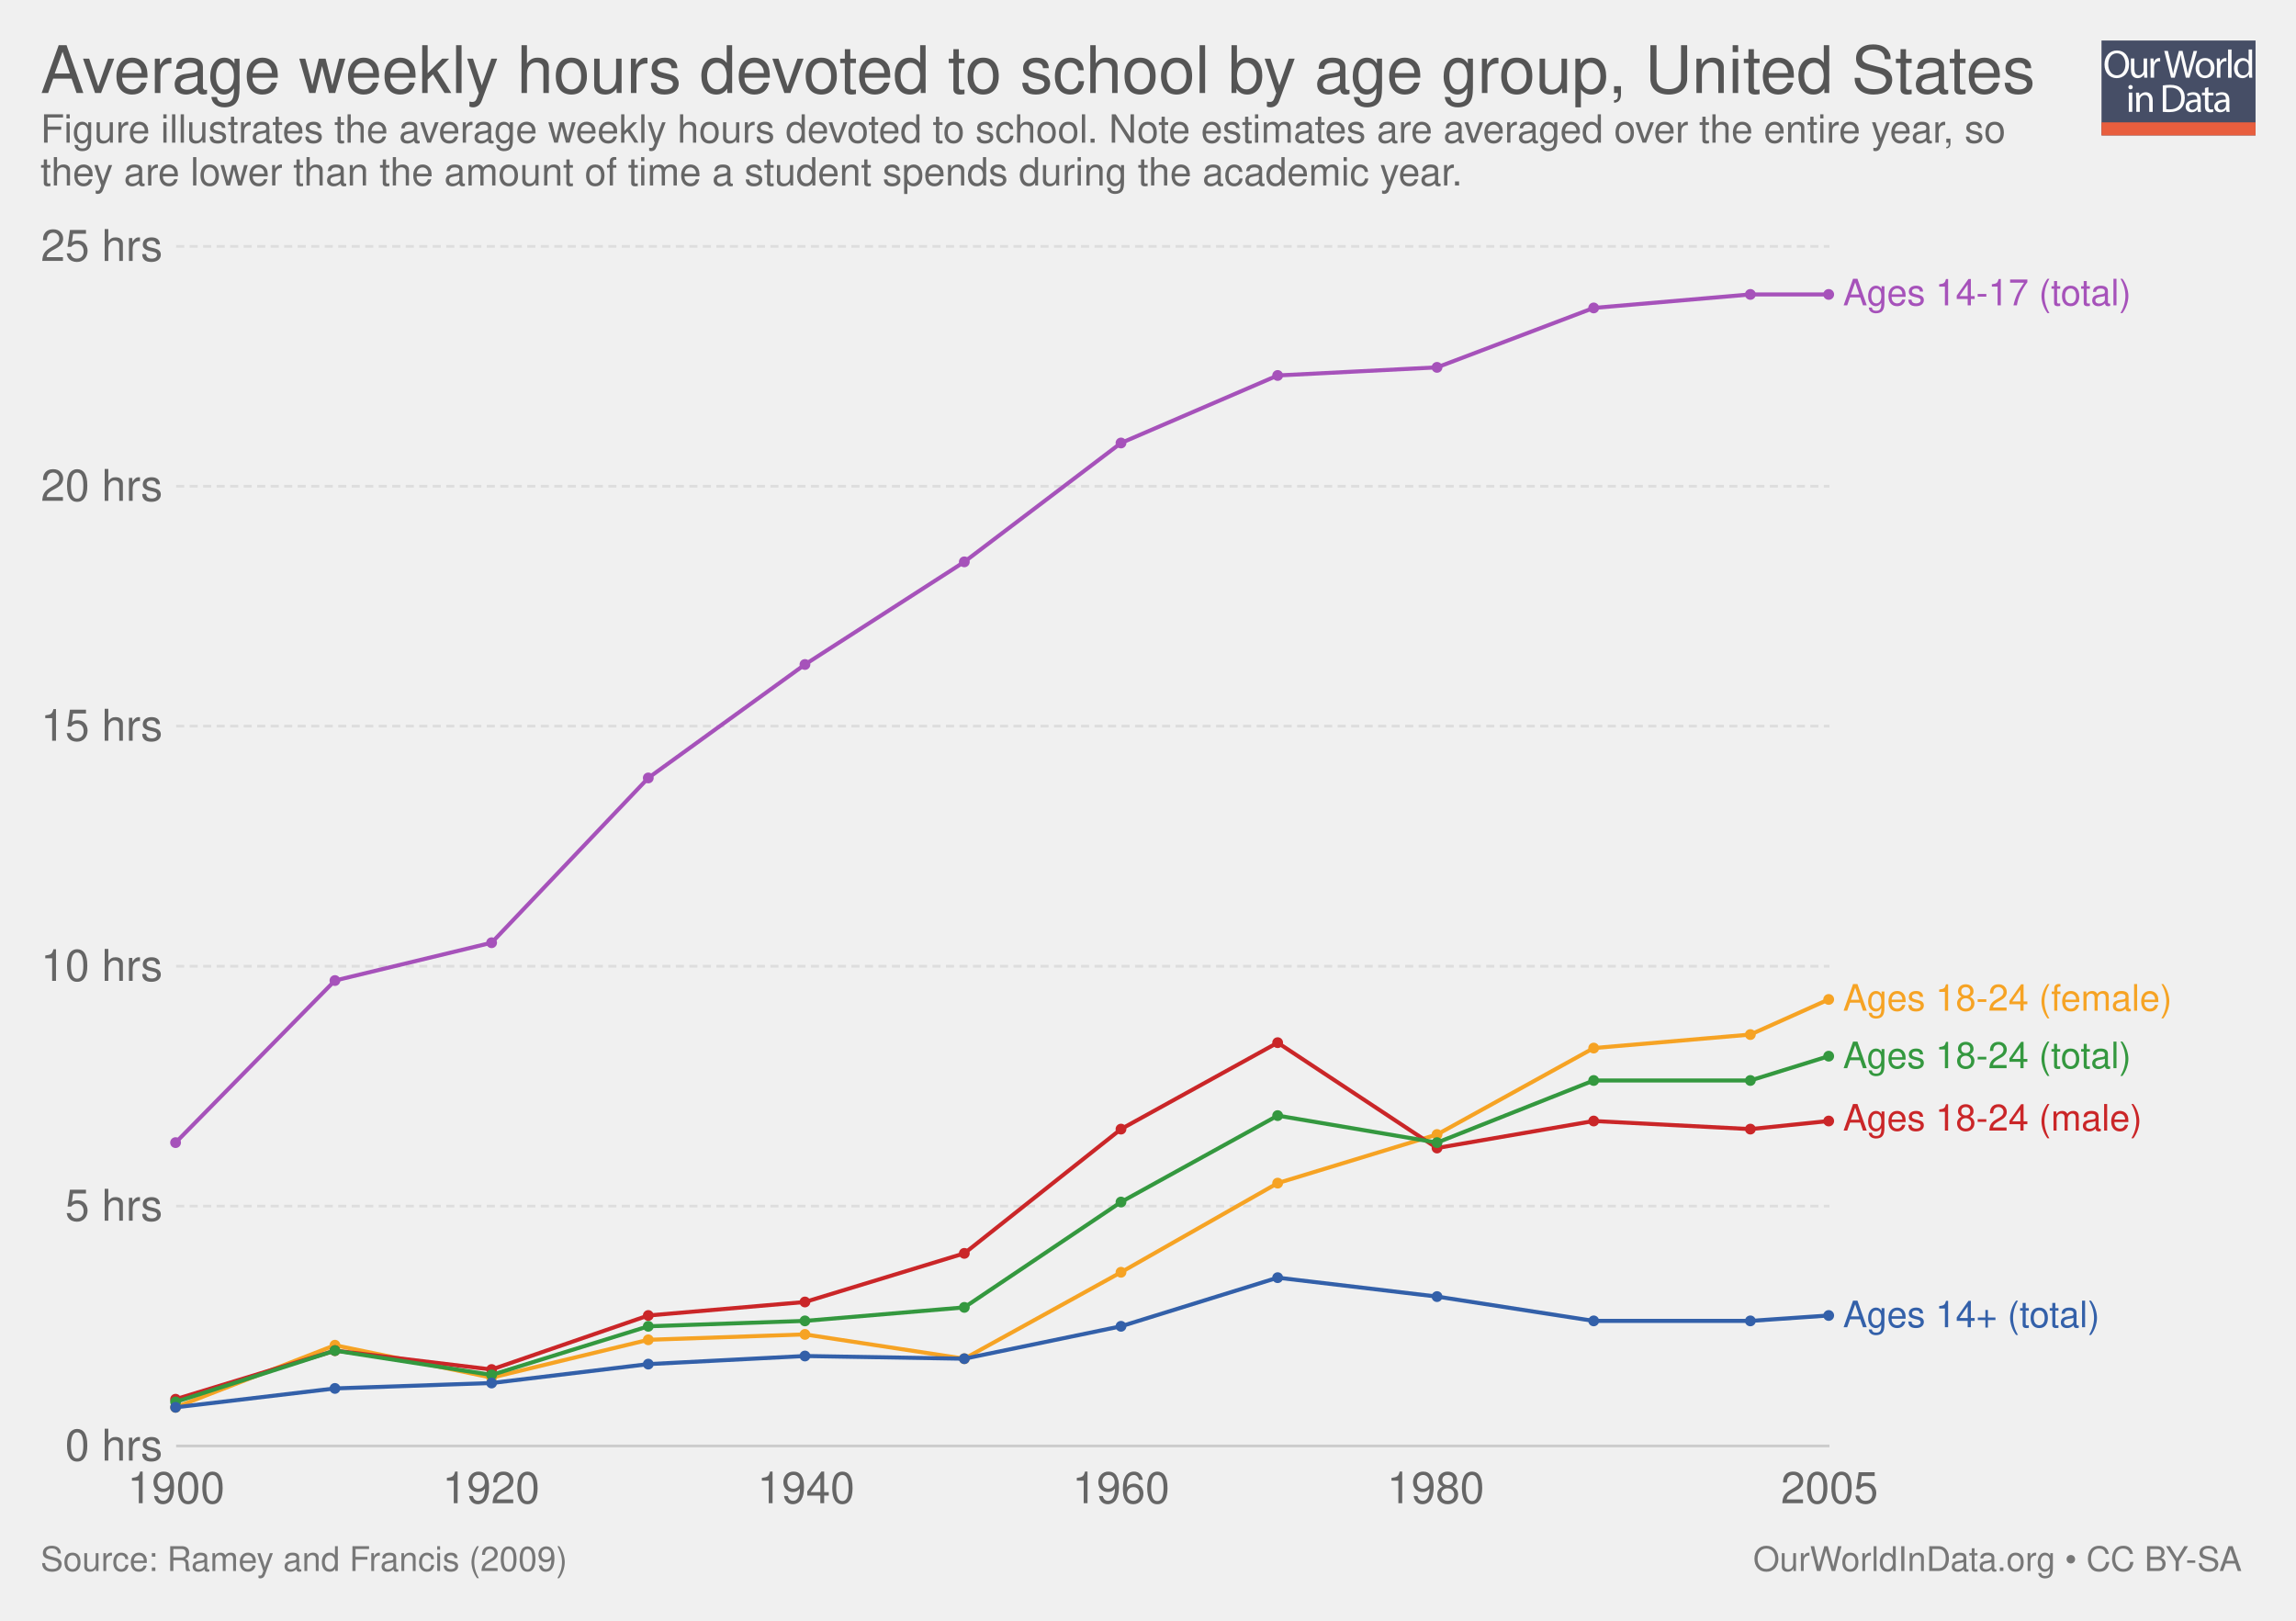
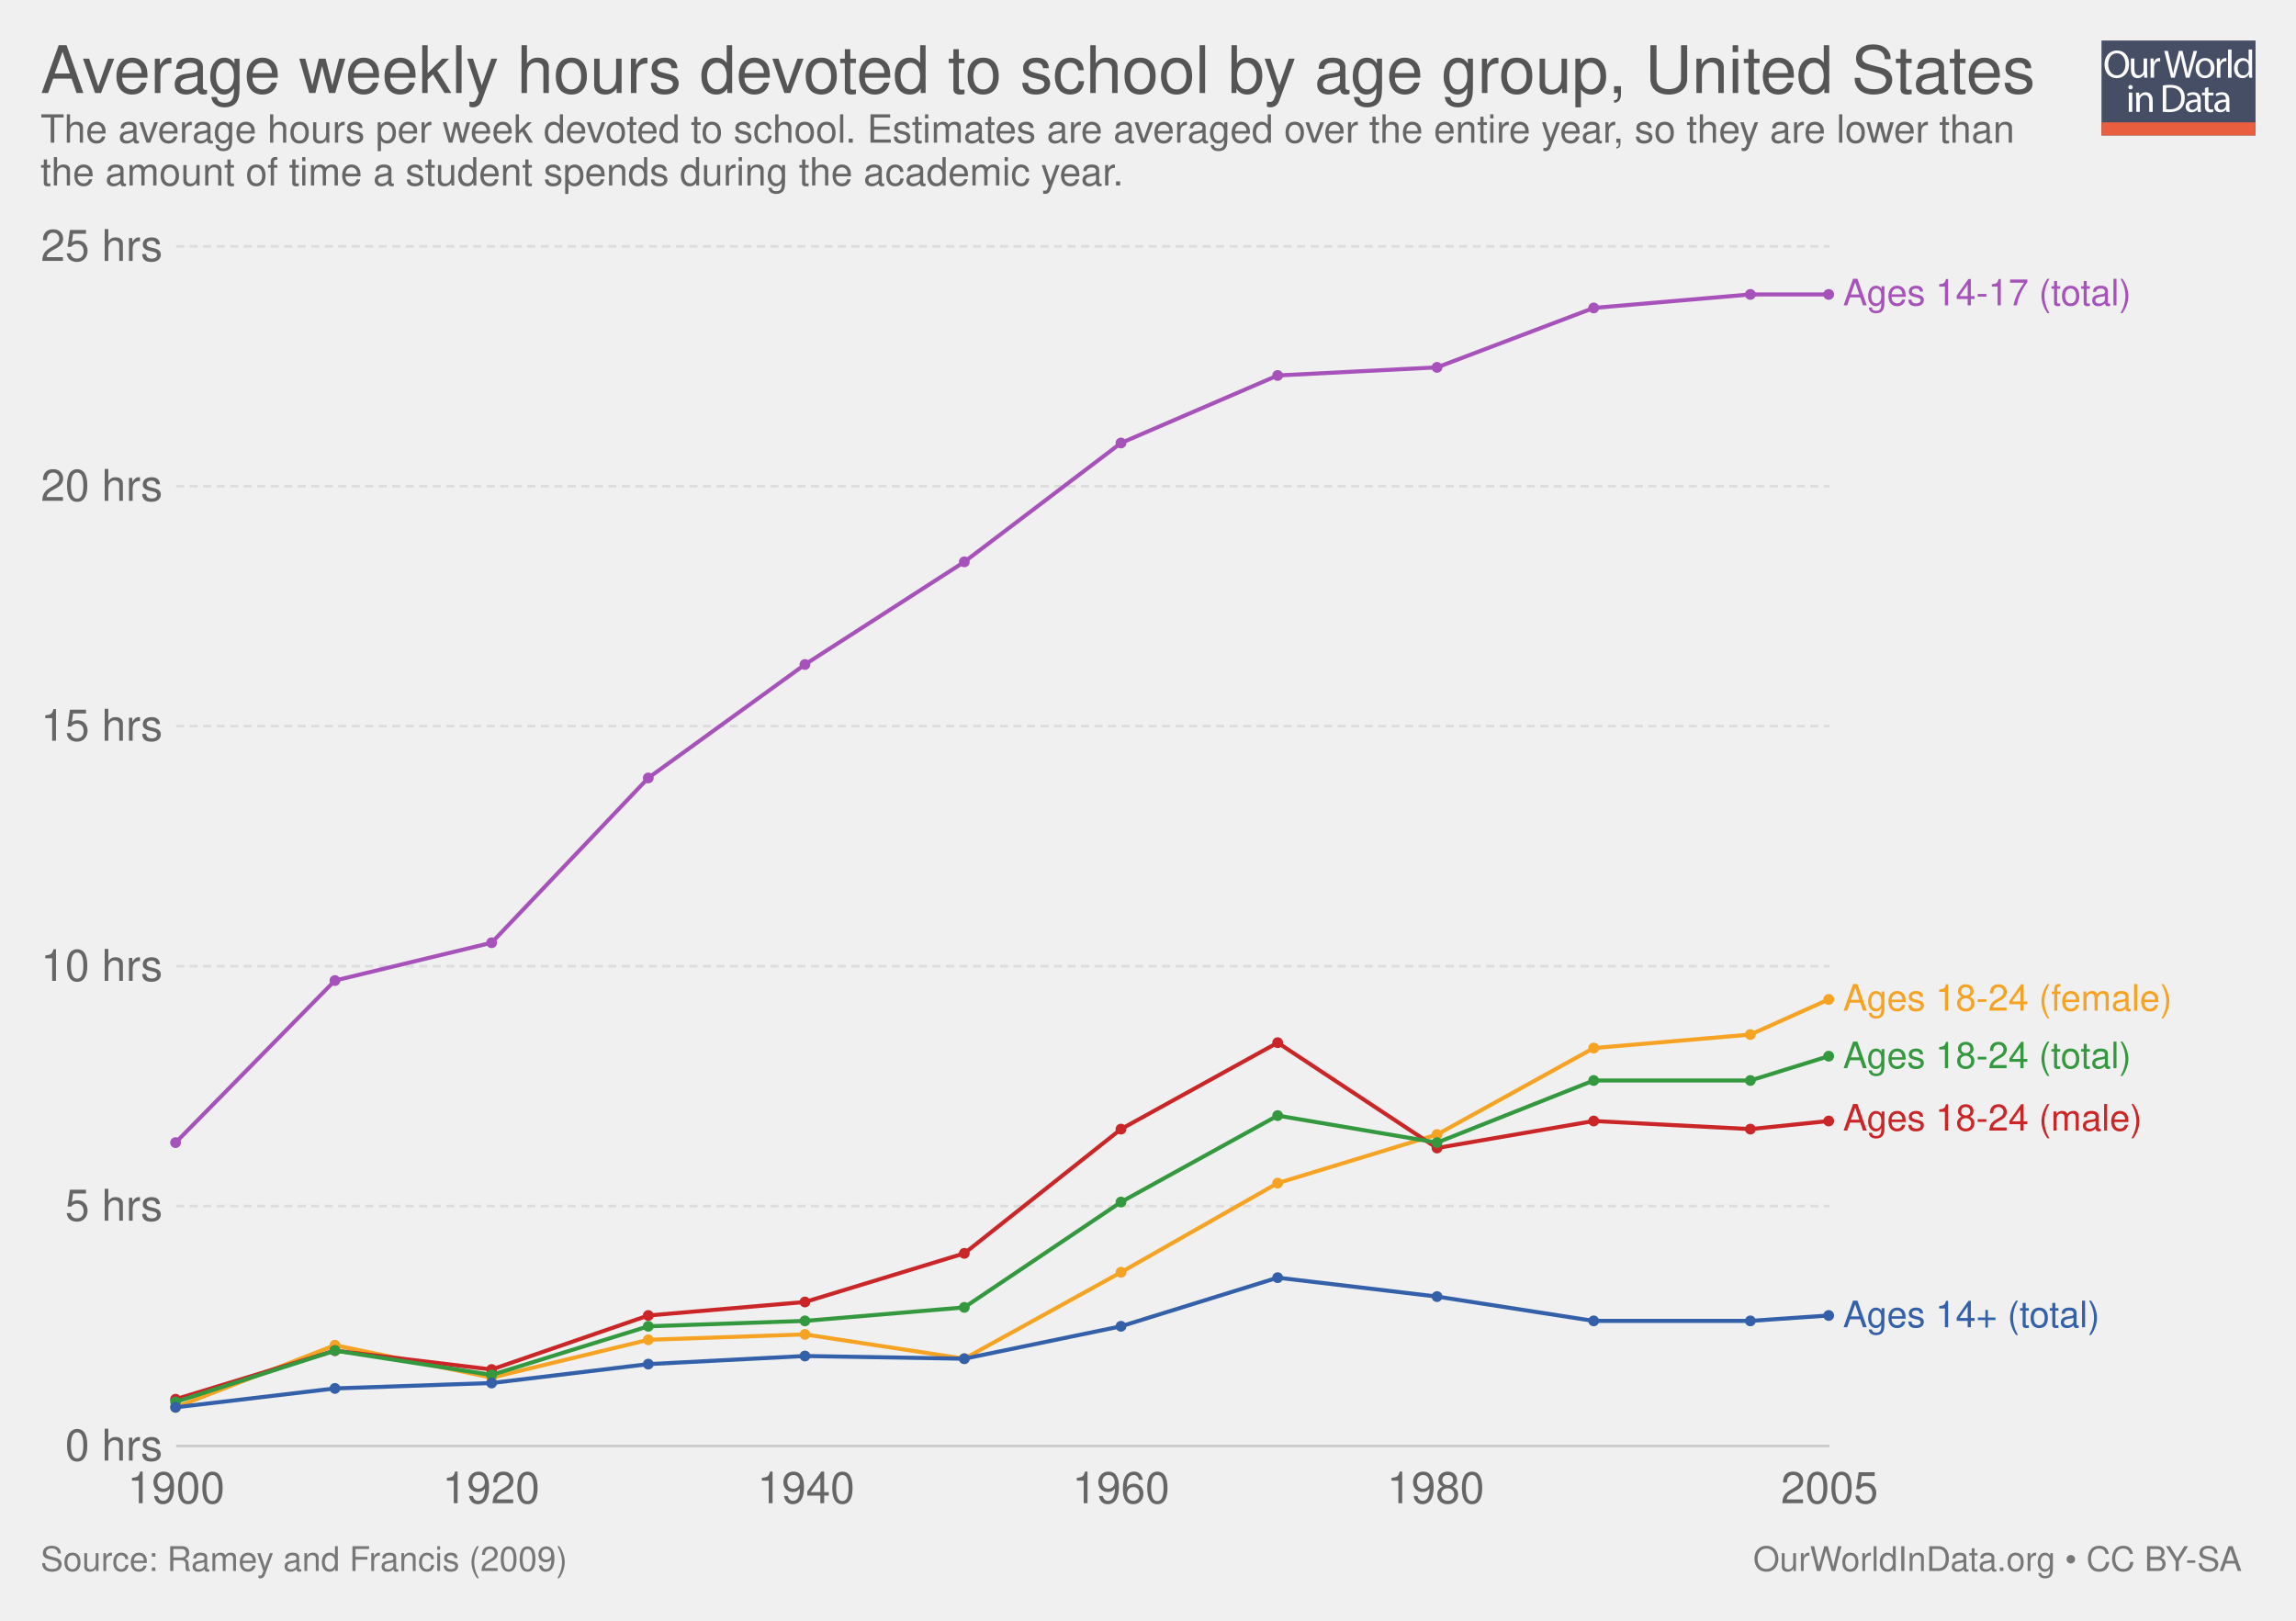
<svg xmlns="http://www.w3.org/2000/svg" xmlns:xlink="http://www.w3.org/1999/xlink" version="1.1" style="font-family: 'Helvetica Neue', Helvetica, Arial, sans-serif; font-size: 18px; background-color: white; text-rendering: optimizeLegibility; -webkit-font-smoothing: antialiased;" width="850" height="600">
  <g class="ChartTab">
    <g class="HeaderView">
      <g opacity="0.8" transform="translate(778, 15) scale(0.27)">
        <a xlink:href="https://ourworldindata.org" target="_blank">
          <g>
            <rect x="0" y="0" fill="#1B2543" width="211.2" height="130.1" />
            <rect x="0" y="112.2" fill="#E63912" width="211.2" height="17.9" />
            <g>
              <rect x="1.2" y="12.3" fill="none" width="210.2" height="99.2" />
              <path fill="#FFFFFF" d="M37.8,32.2c0,12.7-7.7,19.4-17.1,19.4c-9.7,0-16.6-7.5-16.6-18.7c0-11.7,7.3-19.3,17.1-19.3 C31.3,13.7,37.8,21.3,37.8,32.2z M9.2,32.8c0,7.9,4.3,14.9,11.8,14.9c7.5,0,11.8-6.9,11.8-15.3c0-7.3-3.8-14.9-11.8-14.9 C13.1,17.5,9.2,24.8,9.2,32.8z" />
              <path fill="#FFFFFF" d="M62.7,43.8c0,2.7,0.1,5.1,0.2,7.2h-4.3l-0.3-4.3h-0.1c-1.3,2.1-4,4.9-8.8,4.9c-4.2,0-9.1-2.3-9.1-11.6 V24.6h4.8v14.6c0,5,1.5,8.4,5.9,8.4c3.2,0,5.5-2.2,6.3-4.4c0.3-0.7,0.4-1.6,0.4-2.5V24.6h4.8V43.8z" />
              <path fill="#FFFFFF" d="M67.3,32.8c0-3.1-0.1-5.8-0.2-8.2h4.2l0.2,5.2h0.2c1.2-3.5,4.1-5.8,7.3-5.8c0.5,0,0.9,0.1,1.4,0.2v4.5 c-0.5-0.1-1-0.2-1.6-0.2c-3.4,0-5.8,2.6-6.5,6.2c-0.1,0.7-0.2,1.4-0.2,2.2V51h-4.8V32.8z" />
              <path fill="#FFFFFF" d="M95.4,51l-9.4-36.8h5l4.4,18.6c1.1,4.6,2.1,9.2,2.7,12.7h0.1c0.6-3.7,1.8-8,3-12.8l4.9-18.5h5l4.5,18.7 c1,4.4,2,8.7,2.6,12.6h0.1c0.8-4,1.8-8.1,3-12.7l4.9-18.5h4.9L120.6,51h-5L111,31.9c-1.1-4.7-1.9-8.3-2.4-12h-0.1 c-0.7,3.7-1.5,7.3-2.8,12L100.4,51H95.4z" />
              <path fill="#FFFFFF" d="M154.9,37.6c0,9.8-6.8,14-13.2,14c-7.2,0-12.7-5.2-12.7-13.6c0-8.8,5.8-14,13.1-14 C149.8,24,154.9,29.5,154.9,37.6z M133.9,37.9c0,5.8,3.3,10.1,8,10.1c4.6,0,8-4.3,8-10.3c0-4.5-2.2-10.1-7.9-10.1 C136.3,27.6,133.9,32.8,133.9,37.9z" />
              <path fill="#FFFFFF" d="M158.2,32.8c0-3.1-0.1-5.8-0.2-8.2h4.2l0.2,5.2h0.2c1.2-3.5,4.1-5.8,7.3-5.8c0.5,0,0.9,0.1,1.4,0.2v4.5 c-0.5-0.1-1-0.2-1.6-0.2c-3.4,0-5.8,2.6-6.5,6.2c-0.1,0.7-0.2,1.4-0.2,2.2V51h-4.8V32.8z" />
              <path fill="#FFFFFF" d="M173.5,12.3h4.8V51h-4.8V12.3z" />
              <path fill="#FFFFFF" d="M206.5,12.3v31.9c0,2.3,0.1,5,0.2,6.8h-4.3l-0.2-4.6H202c-1.5,2.9-4.7,5.2-9,5.2 c-6.4,0-11.3-5.4-11.3-13.4c-0.1-8.8,5.4-14.2,11.9-14.2c4,0,6.8,1.9,8,4h0.1V12.3H206.5z M201.7,35.4c0-0.6-0.1-1.4-0.2-2 c-0.7-3.1-3.3-5.6-6.9-5.6c-5,0-7.9,4.4-7.9,10.2c0,5.3,2.6,9.8,7.8,9.8c3.2,0,6.2-2.1,7.1-5.7c0.2-0.7,0.2-1.3,0.2-2.1V35.4z" />
              <path fill="#FFFFFF" d="M42.8,64c0.1,1.6-1.1,2.9-3.1,2.9c-1.7,0-2.9-1.3-2.9-2.9c0-1.7,1.3-3,3-3C41.7,61,42.8,62.3,42.8,64z M37.4,97.8V71.4h4.8v26.4H37.4z" />
              <path fill="#FFFFFF" d="M47.5,78.6c0-2.7-0.1-5-0.2-7.1h4.3l0.3,4.4h0.1c1.3-2.5,4.4-5,8.8-5c3.7,0,9.4,2.2,9.4,11.2v15.8h-4.8 V82.6c0-4.3-1.6-7.8-6.1-7.8c-3.2,0-5.6,2.2-6.5,4.9c-0.2,0.6-0.3,1.4-0.3,2.2v15.9h-4.8V78.6z" />
              <path fill="#FFFFFF" d="M84,61.6c2.9-0.4,6.3-0.8,10.1-0.8c6.8,0,11.7,1.6,14.9,4.6c3.3,3,5.2,7.3,5.2,13.2c0,6-1.9,10.9-5.3,14.3 c-3.4,3.4-9.1,5.3-16.3,5.3c-3.4,0-6.2-0.2-8.6-0.4V61.6z M88.8,94.1c1.2,0.2,3,0.3,4.8,0.3c10.2,0,15.7-5.7,15.7-15.6 c0.1-8.7-4.9-14.2-14.9-14.2c-2.5,0-4.3,0.2-5.6,0.5V94.1z" />
              <path fill="#FFFFFF" d="M132.1,97.8l-0.4-3.3h-0.2c-1.5,2.1-4.3,3.9-8.1,3.9c-5.4,0-8.1-3.8-8.1-7.6c0-6.4,5.7-9.9,15.9-9.8v-0.5 c0-2.2-0.6-6.1-6-6.1c-2.5,0-5,0.8-6.9,2l-1.1-3.2c2.2-1.4,5.4-2.3,8.7-2.3c8.1,0,10.1,5.5,10.1,10.8v9.9c0,2.3,0.1,4.5,0.4,6.3 H132.1z M131.4,84.4c-5.3-0.1-11.2,0.8-11.2,5.9c0,3.1,2.1,4.6,4.5,4.6c3.4,0,5.6-2.2,6.4-4.4c0.2-0.5,0.3-1,0.3-1.5V84.4z" />
              <path fill="#FFFFFF" d="M146.6,63.9v7.6h6.9v3.7h-6.9v14.2c0,3.3,0.9,5.1,3.6,5.1c1.3,0,2.2-0.2,2.8-0.3l0.2,3.6 c-0.9,0.4-2.4,0.7-4.3,0.7c-2.2,0-4-0.7-5.2-2c-1.4-1.4-1.9-3.8-1.9-6.9V75.1h-4.1v-3.7h4.1v-6.3L146.6,63.9z" />
              <path fill="#FFFFFF" d="M171.4,97.8l-0.4-3.3h-0.2c-1.5,2.1-4.3,3.9-8.1,3.9c-5.4,0-8.1-3.8-8.1-7.6c0-6.4,5.7-9.9,15.9-9.8v-0.5 c0-2.2-0.6-6.1-6-6.1c-2.5,0-5,0.8-6.9,2l-1.1-3.2c2.2-1.4,5.4-2.3,8.7-2.3c8.1,0,10.1,5.5,10.1,10.8v9.9c0,2.3,0.1,4.5,0.4,6.3 H171.4z M170.7,84.4c-5.3-0.1-11.2,0.8-11.2,5.9c0,3.1,2.1,4.6,4.5,4.6c3.4,0,5.6-2.2,6.4-4.4c0.2-0.5,0.3-1,0.3-1.5V84.4z" />
            </g>
          </g>
        </a>
      </g>
      <a href="https://ourworldindata.org/grapher/average-weekly-hours-devoted-to-school-united-states" target="_blank">
        <text font-size="24.30" x="15.0" y="34.4" fill="#555">
          <tspan x="15" y="34.44">Average weekly hours devoted to school by age group, United States</tspan>
        </text>
      </a>
      <text font-size="14.40" x="15.0" y="52.8" fill="#666">
-         <tspan x="15" y="52.82">Figure illustrates the average weekly hours devoted to school. Note estimates are averaged over the entire year, so</tspan>
-         <tspan x="15" y="68.66">they are lower than the amount of time a student spends during the academic year. </tspan>
+         <tspan x="15" y="52.82">The average hours per week devoted to school. Estimates are averaged over the entire year, so they are lower than</tspan>
+         <tspan x="15" y="68.66">the amount of time a student spends during the academic year. </tspan>
      </text>
    </g>
    <g class="LineChart">
      <defs>
        <clipPath id="boundsClip-1">
          <rect x="55.198" y="0" width="830" height="930.6" />
        </clipPath>
      </defs>
      <g class="AxisBoxView">
        <g class="HorizontalAxis">
          <text x="65.2" y="556.5" fill="#666" text-anchor="middle" font-size="16.2">1900</text>
          <text x="181.8" y="556.5" fill="#666" text-anchor="middle" font-size="16.2">1920</text>
          <text x="298.4" y="556.5" fill="#666" text-anchor="middle" font-size="16.2">1940</text>
          <text x="415" y="556.5" fill="#666" text-anchor="middle" font-size="16.2">1960</text>
          <text x="531.5" y="556.5" fill="#666" text-anchor="middle" font-size="16.2">1980</text>
          <text x="677.3" y="556.5" fill="#666" text-anchor="middle" font-size="16.2">2005</text>
        </g>
        <g class="VerticalAxis">
          <text x="60.20" y="535.3" fill="#666" dominant-baseline="middle" text-anchor="end" font-size="16.2">0 hrs</text>
          <text x="60.20" y="446.5" fill="#666" dominant-baseline="middle" text-anchor="end" font-size="16.2">5 hrs</text>
          <text x="60.20" y="357.7" fill="#666" dominant-baseline="middle" text-anchor="end" font-size="16.2">10 hrs</text>
          <text x="60.20" y="268.8" fill="#666" dominant-baseline="middle" text-anchor="end" font-size="16.2">15 hrs</text>
          <text x="60.20" y="180" fill="#666" dominant-baseline="middle" text-anchor="end" font-size="16.2">20 hrs</text>
          <text x="60.20" y="91.2" fill="#666" dominant-baseline="middle" text-anchor="end" font-size="16.2">25 hrs</text>
        </g>
        <g class="AxisGridLines">
          <line x1="65.20" y1="535.3" x2="677.28" y2="535.3" stroke="#ccc" />
          <line x1="65.20" y1="446.5" x2="677.28" y2="446.5" stroke="#ddd" stroke-dasharray="3,2" />
          <line x1="65.20" y1="357.7" x2="677.28" y2="357.7" stroke="#ddd" stroke-dasharray="3,2" />
          <line x1="65.20" y1="268.8" x2="677.28" y2="268.8" stroke="#ddd" stroke-dasharray="3,2" />
          <line x1="65.20" y1="180" x2="677.28" y2="180" stroke="#ddd" stroke-dasharray="3,2" />
          <line x1="65.20" y1="91.2" x2="677.28" y2="91.2" stroke="#ddd" stroke-dasharray="3,2" />
        </g>
      </g>
      <g clip-path="url(#boundsClip-1)">
        <g class="HeightedLegend clickable">
          <g class="legendMark">
            <rect x="677.285" y="102.25" width="142.73" height="13.5" fill="#fff" opacity="0" />
            <text font-size="13.50" x="682.3" y="113.0" fill="#a652ba">
              <tspan x="682.285" y="113.05">Ages 14-17 (total)</tspan>
            </text>
          </g>
          <g class="legendMark">
            <rect x="677.285" y="363.35" width="157.715" height="13.5" fill="#fff" opacity="0" />
            <text font-size="13.50" x="682.3" y="374.2" fill="#f6a324">
              <tspan x="682.285" y="374.15">Ages 18-24 (female)</tspan>
            </text>
          </g>
          <g class="legendMark">
            <rect x="677.285" y="384.65" width="142.73" height="13.5" fill="#fff" opacity="0" />
            <text font-size="13.50" x="682.3" y="395.4" fill="#34983f">
              <tspan x="682.285" y="395.45">Ages 18-24 (total)</tspan>
            </text>
          </g>
          <g class="legendMark">
            <rect x="677.285" y="407.75" width="146.375" height="13.5" fill="#fff" opacity="0" />
            <text font-size="13.50" x="682.3" y="418.6" fill="#ca2628">
              <tspan x="682.285" y="418.55">Ages 18-24 (male)</tspan>
            </text>
          </g>
          <g class="legendMark">
            <rect x="677.285" y="480.55" width="130.985" height="13.5" fill="#fff" opacity="0" />
            <text font-size="13.50" x="682.3" y="491.4" fill="#3360a9">
              <tspan x="682.285" y="491.35">Ages 14+ (total)</tspan>
            </text>
          </g>
        </g>
        <g class="Lines">
          <rect x="65" y="91" width="612" height="444" fill="rgba(255,255,255,0)" opacity="0" />
          <g class="key-Ages-14__002d17-__0028total__0029_0">
            <path stroke="#a652ba" stroke-linecap="round" d="M65 423L124 363L182 349L240 288L298 246L357 208L415 164L473 139L532 136L590 114L648 109L677 109" fill="none" stroke-width="1.5" />
            <g fill="#a652ba">
              <circle cx="65" cy="423" r="2" />
              <circle cx="124" cy="363" r="2" />
              <circle cx="182" cy="349" r="2" />
              <circle cx="240" cy="288" r="2" />
              <circle cx="298" cy="246" r="2" />
              <circle cx="357" cy="208" r="2" />
              <circle cx="415" cy="164" r="2" />
              <circle cx="473" cy="139" r="2" />
              <circle cx="532" cy="136" r="2" />
              <circle cx="590" cy="114" r="2" />
              <circle cx="648" cy="109" r="2" />
              <circle cx="677" cy="109" r="2" />
            </g>
          </g>
          <g class="key-Ages-18__002d24-__0028female__0029_0">
            <path stroke="#f6a324" stroke-linecap="round" d="M65 521L124 498L182 510L240 496L298 494L357 503L415 471L473 438L532 420L590 388L648 383L677 370" fill="none" stroke-width="1.5" />
            <g fill="#f6a324">
              <circle cx="65" cy="521" r="2" />
              <circle cx="124" cy="498" r="2" />
              <circle cx="182" cy="510" r="2" />
              <circle cx="240" cy="496" r="2" />
              <circle cx="298" cy="494" r="2" />
              <circle cx="357" cy="503" r="2" />
              <circle cx="415" cy="471" r="2" />
              <circle cx="473" cy="438" r="2" />
              <circle cx="532" cy="420" r="2" />
              <circle cx="590" cy="388" r="2" />
              <circle cx="648" cy="383" r="2" />
              <circle cx="677" cy="370" r="2" />
            </g>
          </g>
          <g class="key-Ages-18__002d24-__0028male__0029_0">
            <path stroke="#ca2628" stroke-linecap="round" d="M65 518L124 500L182 507L240 487L298 482L357 464L415 418L473 386L532 425L590 415L648 418L677 415" fill="none" stroke-width="1.5" />
            <g fill="#ca2628">
              <circle cx="65" cy="518" r="2" />
              <circle cx="124" cy="500" r="2" />
              <circle cx="182" cy="507" r="2" />
              <circle cx="240" cy="487" r="2" />
              <circle cx="298" cy="482" r="2" />
              <circle cx="357" cy="464" r="2" />
              <circle cx="415" cy="418" r="2" />
              <circle cx="473" cy="386" r="2" />
              <circle cx="532" cy="425" r="2" />
              <circle cx="590" cy="415" r="2" />
              <circle cx="648" cy="418" r="2" />
              <circle cx="677" cy="415" r="2" />
            </g>
          </g>
          <g class="key-Ages-18__002d24-__0028total__0029_0">
            <path stroke="#34983f" stroke-linecap="round" d="M65 519L124 500L182 509L240 491L298 489L357 484L415 445L473 413L532 423L590 400L648 400L677 391" fill="none" stroke-width="1.5" />
            <g fill="#34983f">
              <circle cx="65" cy="519" r="2" />
              <circle cx="124" cy="500" r="2" />
              <circle cx="182" cy="509" r="2" />
              <circle cx="240" cy="491" r="2" />
              <circle cx="298" cy="489" r="2" />
              <circle cx="357" cy="484" r="2" />
              <circle cx="415" cy="445" r="2" />
              <circle cx="473" cy="413" r="2" />
              <circle cx="532" cy="423" r="2" />
              <circle cx="590" cy="400" r="2" />
              <circle cx="648" cy="400" r="2" />
              <circle cx="677" cy="391" r="2" />
            </g>
          </g>
          <g class="key-Ages-14__002b-__0028total__0029_0">
            <path stroke="#3360a9" stroke-linecap="round" d="M65 521L124 514L182 512L240 505L298 502L357 503L415 491L473 473L532 480L590 489L648 489L677 487" fill="none" stroke-width="1.5" />
            <g fill="#3360a9">
              <circle cx="65" cy="521" r="2" />
              <circle cx="124" cy="514" r="2" />
              <circle cx="182" cy="512" r="2" />
              <circle cx="240" cy="505" r="2" />
              <circle cx="298" cy="502" r="2" />
              <circle cx="357" cy="503" r="2" />
              <circle cx="415" cy="491" r="2" />
              <circle cx="473" cy="473" r="2" />
              <circle cx="532" cy="480" r="2" />
              <circle cx="590" cy="489" r="2" />
              <circle cx="648" cy="489" r="2" />
              <circle cx="677" cy="487" r="2" />
            </g>
          </g>
        </g>
      </g>
    </g>
    <g style="fill: #777;" class="SourcesFooter">
      <g style="fill: #777;" class="clickable">
        <text font-size="12.60" x="15.0" y="581.6">
          <tspan x="15" y="581.58">Source: Ramey and Francis (2009)</tspan>
        </text>
      </g>
      <text font-size="12.60" x="649.0" y="581.6">
        <tspan x="649.024" y="581.58">
          <a target="_blank" style="fill: #777;" href="https://ourworldindata.org">OurWorldInData.org</a> • <a style="fill: #777;" href="http://creativecommons.org/licenses/by-sa/4.0/deed.en_US" target="_blank">CC BY-SA</a>
        </tspan>
      </text>
    </g>
  </g>
</svg>
